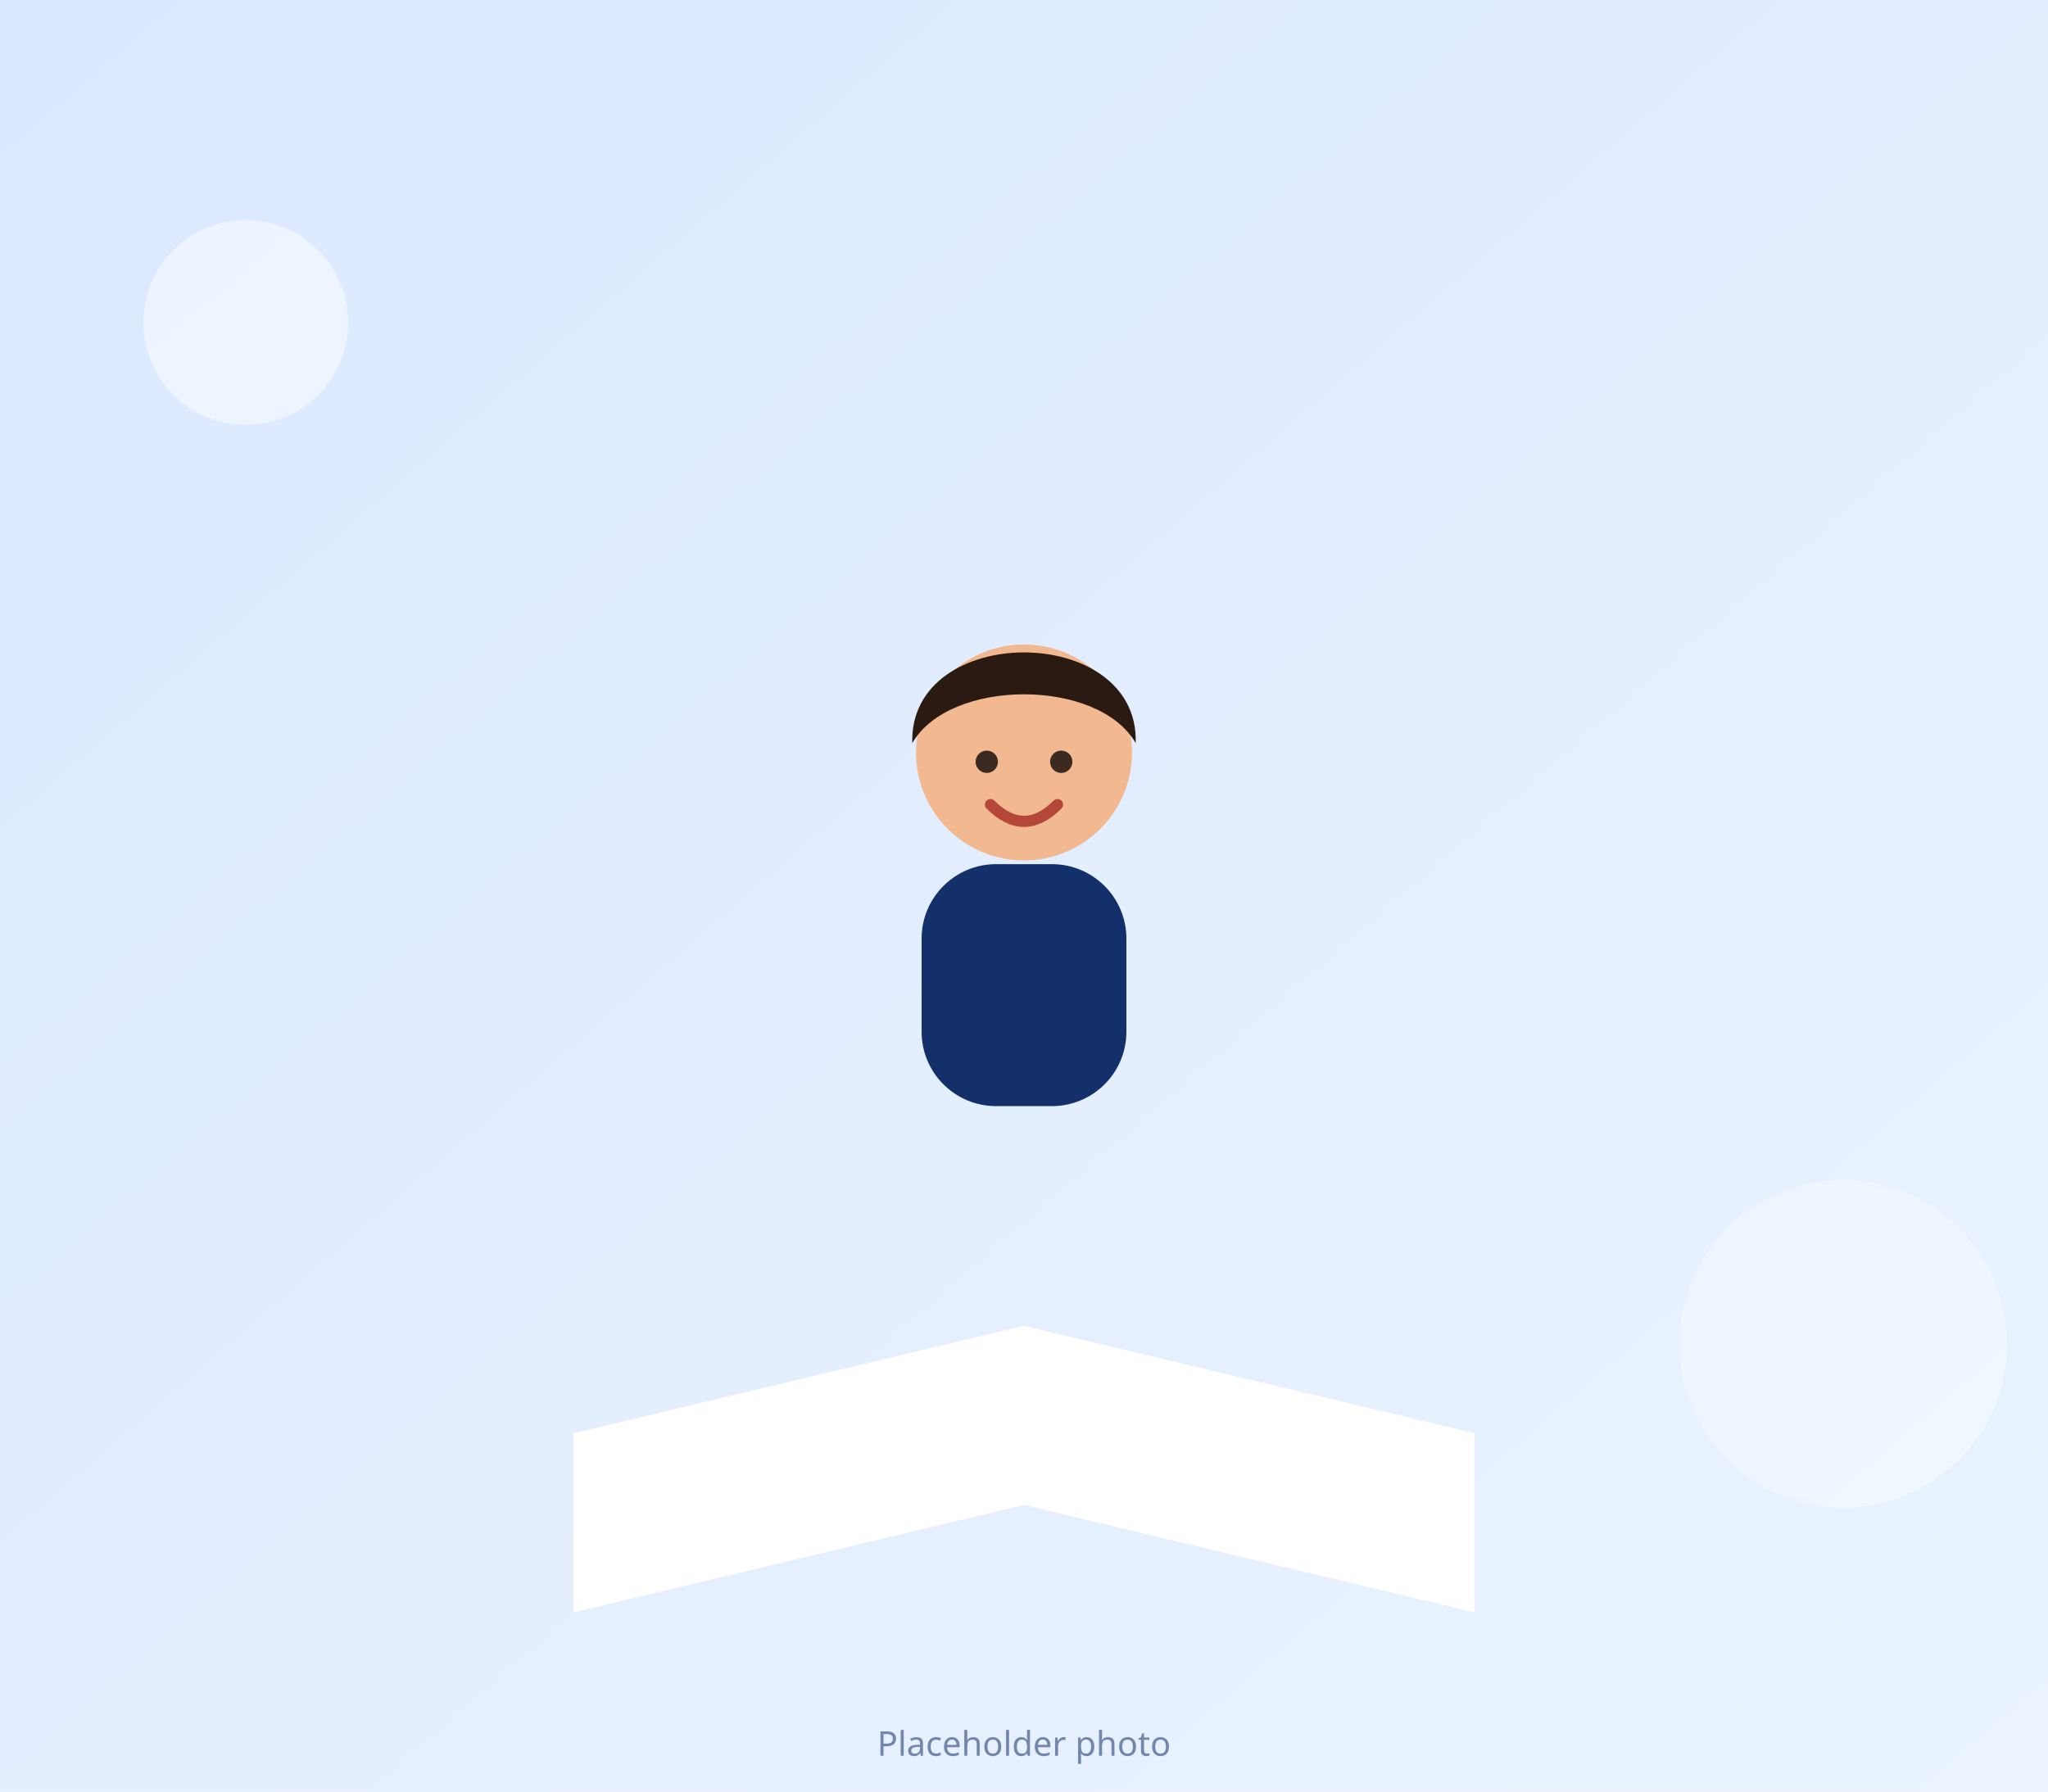
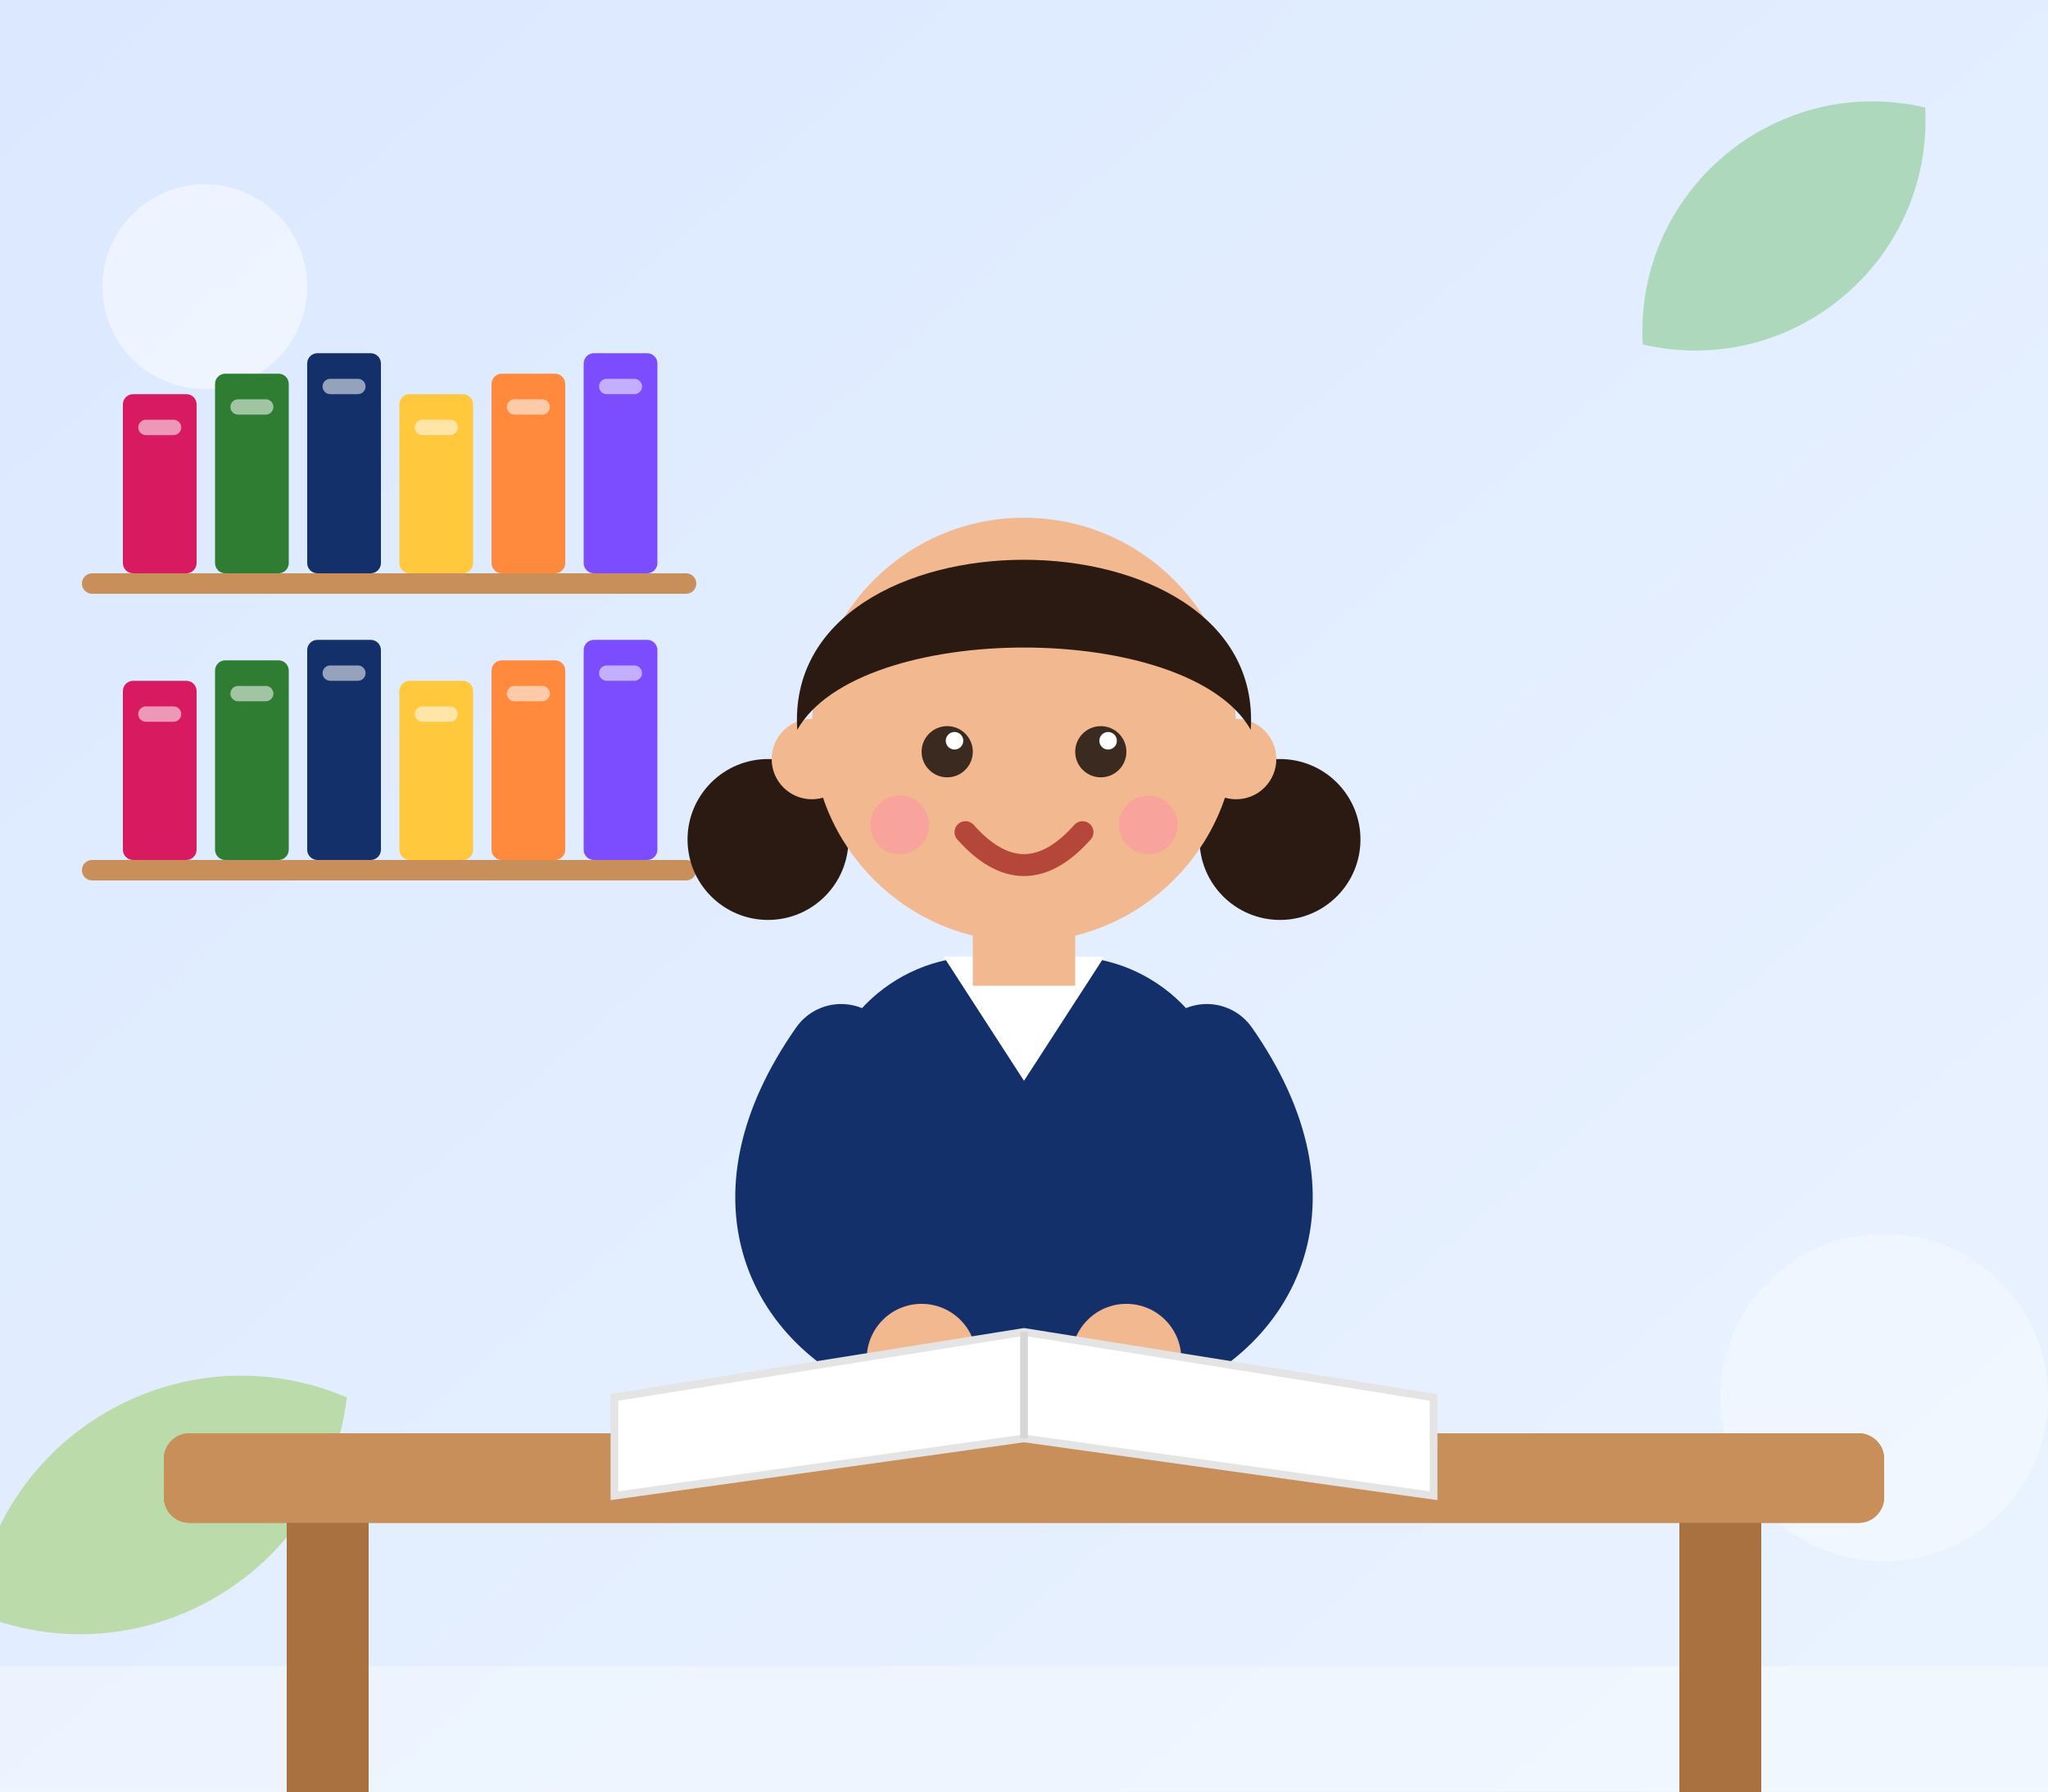
- <svg xmlns="http://www.w3.org/2000/svg" viewBox="0 0 800 700" width="800" height="700" role="img" aria-label="Student reading (placeholder)">
+ <svg xmlns="http://www.w3.org/2000/svg" viewBox="0 0 800 700" width="800" height="700" role="img" aria-label="A student reading in class">
  <defs>
    <linearGradient id="g" x1="0" y1="0" x2="1" y2="1">
      <stop offset="0" stop-color="#dbe8ff" />
      <stop offset="1" stop-color="#eaf3ff" />
    </linearGradient>
  </defs>
  <rect width="800" height="700" fill="url(#g)" />
-   <circle cx="96" cy="126" r="40" fill="#fff" opacity=".5" />
-   <circle cx="720" cy="525" r="64" fill="#fff" opacity=".35" />
-   <g transform="translate(400 294) scale(0.7272727)">
-     <rect x="-55" y="60" width="110" height="130" rx="40" fill="#14306b" />
+   <circle cx="80" cy="112" r="40" fill="#fff" opacity=".5" />
+   <circle cx="736" cy="546" r="64" fill="#fff" opacity=".35" />
+   <path transform="translate(-10 630) rotate(-30) scale(1.4)" d="M0 0C30-40 90-40 120 0C90 40 30 40 0 0Z" fill="#9ccc65" opacity=".55" />
+   <path transform="translate(752 42) rotate(140) scale(1.2)" d="M0 0C30-40 90-40 120 0C90 40 30 40 0 0Z" fill="#81c784" opacity=".55" />
+   <rect y="651" width="800" height="49" fill="#fff" opacity=".35" />
+   <rect x="32" y="224" width="240" height="8" rx="4" fill="#c98f5a" />
+   <rect x="48" y="154" width="28.8" height="70" rx="4" fill="#d81b60" />
+   <rect x="54" y="164" width="16.8" height="6" rx="3" fill="#fff" opacity=".55" />
+   <rect x="84" y="146" width="28.8" height="78" rx="4" fill="#2e7d32" />
+   <rect x="90" y="156" width="16.8" height="6" rx="3" fill="#fff" opacity=".55" />
+   <rect x="120" y="138" width="28.8" height="86" rx="4" fill="#14306b" />
+   <rect x="126" y="148" width="16.8" height="6" rx="3" fill="#fff" opacity=".55" />
+   <rect x="156" y="154" width="28.8" height="70" rx="4" fill="#ffc83d" />
+   <rect x="162" y="164" width="16.8" height="6" rx="3" fill="#fff" opacity=".55" />
+   <rect x="192" y="146" width="28.8" height="78" rx="4" fill="#ff8a3d" />
+   <rect x="198" y="156" width="16.8" height="6" rx="3" fill="#fff" opacity=".55" />
+   <rect x="228" y="138" width="28.8" height="86" rx="4" fill="#7c4dff" />
+   <rect x="234" y="148" width="16.8" height="6" rx="3" fill="#fff" opacity=".55" />
+   <rect x="32" y="336" width="240" height="8" rx="4" fill="#c98f5a" />
+   <rect x="48" y="266" width="28.8" height="70" rx="4" fill="#d81b60" />
+   <rect x="54" y="276" width="16.8" height="6" rx="3" fill="#fff" opacity=".55" />
+   <rect x="84" y="258" width="28.8" height="78" rx="4" fill="#2e7d32" />
+   <rect x="90" y="268" width="16.8" height="6" rx="3" fill="#fff" opacity=".55" />
+   <rect x="120" y="250" width="28.8" height="86" rx="4" fill="#14306b" />
+   <rect x="126" y="260" width="16.8" height="6" rx="3" fill="#fff" opacity=".55" />
+   <rect x="156" y="266" width="28.8" height="70" rx="4" fill="#ffc83d" />
+   <rect x="162" y="276" width="16.8" height="6" rx="3" fill="#fff" opacity=".55" />
+   <rect x="192" y="258" width="28.8" height="78" rx="4" fill="#ff8a3d" />
+   <rect x="198" y="268" width="16.8" height="6" rx="3" fill="#fff" opacity=".55" />
+   <rect x="228" y="250" width="28.8" height="86" rx="4" fill="#7c4dff" />
+   <rect x="234" y="260" width="16.8" height="6" rx="3" fill="#fff" opacity=".55" />
+   <rect x="64" y="560" width="672" height="35" rx="10" fill="#c98f5a" />
+   <rect x="112" y="595" width="32" height="140" fill="#a97040" />
+   <rect x="656" y="595" width="32" height="140" fill="#a97040" />
+   <g transform="translate(400 285.1429) scale(1.428571)">
+     <circle cx="-70" cy="30" r="22" fill="#2b1a12" />
+     <circle cx="70" cy="30" r="22" fill="#2b1a12" />
+     <rect x="-56" y="62" width="112" height="150" rx="44" fill="#14306b" />
+     <path d="M-22 62L0 96L22 62Z" fill="#fff" />
+     <path d="M-50 90C-78 130-60 160-30 170" stroke="#14306b" stroke-width="30" stroke-linecap="round" fill="none" />
+     <path d="M50 90C78 130 60 160 30 170" stroke="#14306b" stroke-width="30" stroke-linecap="round" fill="none" />
+     <circle cx="-28" cy="172" r="15" fill="#f2b88f" />
+     <circle cx="28" cy="172" r="15" fill="#f2b88f" />
+     <rect x="-14" y="48" width="28" height="22" fill="#f2b88f" />
+     <circle cx="-58" cy="8" r="11" fill="#f2b88f" />
+     <circle cx="58" cy="8" r="11" fill="#f2b88f" />
    <circle cx="0" cy="0" r="58" fill="#f2b88f" />
-     <path d="M-60 -5 C-62 -70 62 -70 60 -5 C40 -40 -40 -40 -60 -5Z" fill="#2b1a12" />
-     <circle cx="-20" cy="5" r="6" fill="#3b2a20" />
-     <circle cx="20" cy="5" r="6" fill="#3b2a20" />
-     <path d="M-18 28 Q0 46 18 28" stroke="#b5473a" stroke-width="6" fill="none" stroke-linecap="round" />
+     <path d="M-62 0C-66-62 66-62 62 0C45-30-45-30-62 0Z" fill="#2b1a12" />
+     <circle cx="-21" cy="6" r="7" fill="#3b2a20" />
+     <circle cx="21" cy="6" r="7" fill="#3b2a20" />
+     <circle cx="-19" cy="3" r="2.4" fill="#fff" />
+     <circle cx="23" cy="3" r="2.4" fill="#fff" />
+     <circle cx="-34" cy="26" r="8" fill="#ff8aa8" opacity=".45" />
+     <circle cx="34" cy="26" r="8" fill="#ff8aa8" opacity=".45" />
+     <path d="M-16 28Q0 46 16 28" stroke="#b5473a" stroke-width="6" fill="none" stroke-linecap="round" />
  </g>
-   <path d="M224 560 L400 518 L576 560 L576 630 L400 588 L224 630Z" fill="#fff" />
-   <text x="400" y="686" text-anchor="middle" font-family="sans-serif" font-size="13.333" fill="#14306b" opacity=".55">Placeholder photo</text>
+   <rect x="64" y="560" width="672" height="35" rx="10" fill="#c98f5a" />
+   <rect x="112" y="595" width="32" height="140" fill="#a97040" />
+   <rect x="656" y="595" width="32" height="140" fill="#a97040" />
+   <path d="M240 546L400 520.4L560 546L560 584.4L400 562L240 584.4Z" fill="#fff" stroke="#e4e4e4" stroke-width="3" />
+   <path d="M400 520.4V562" stroke="#d6d6d6" stroke-width="3" />
</svg>
